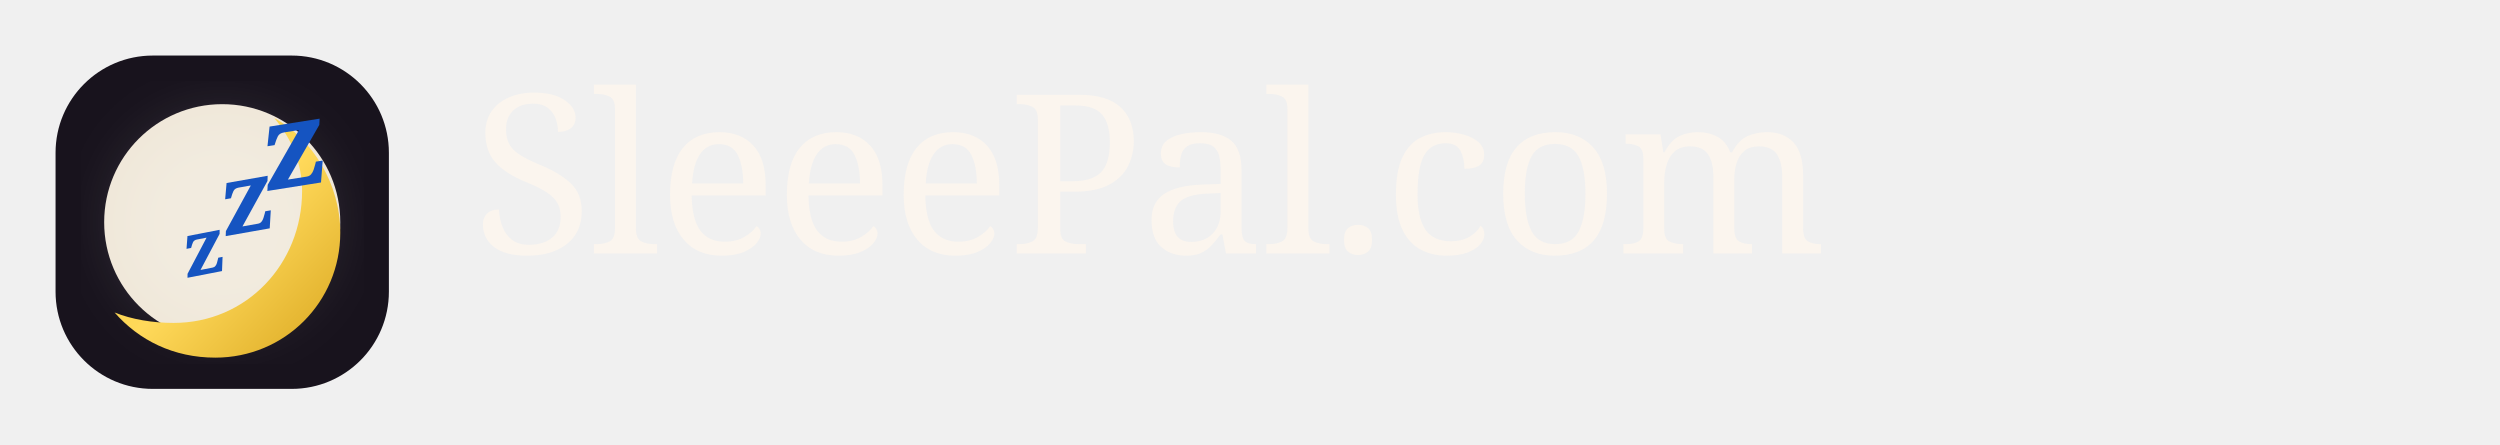
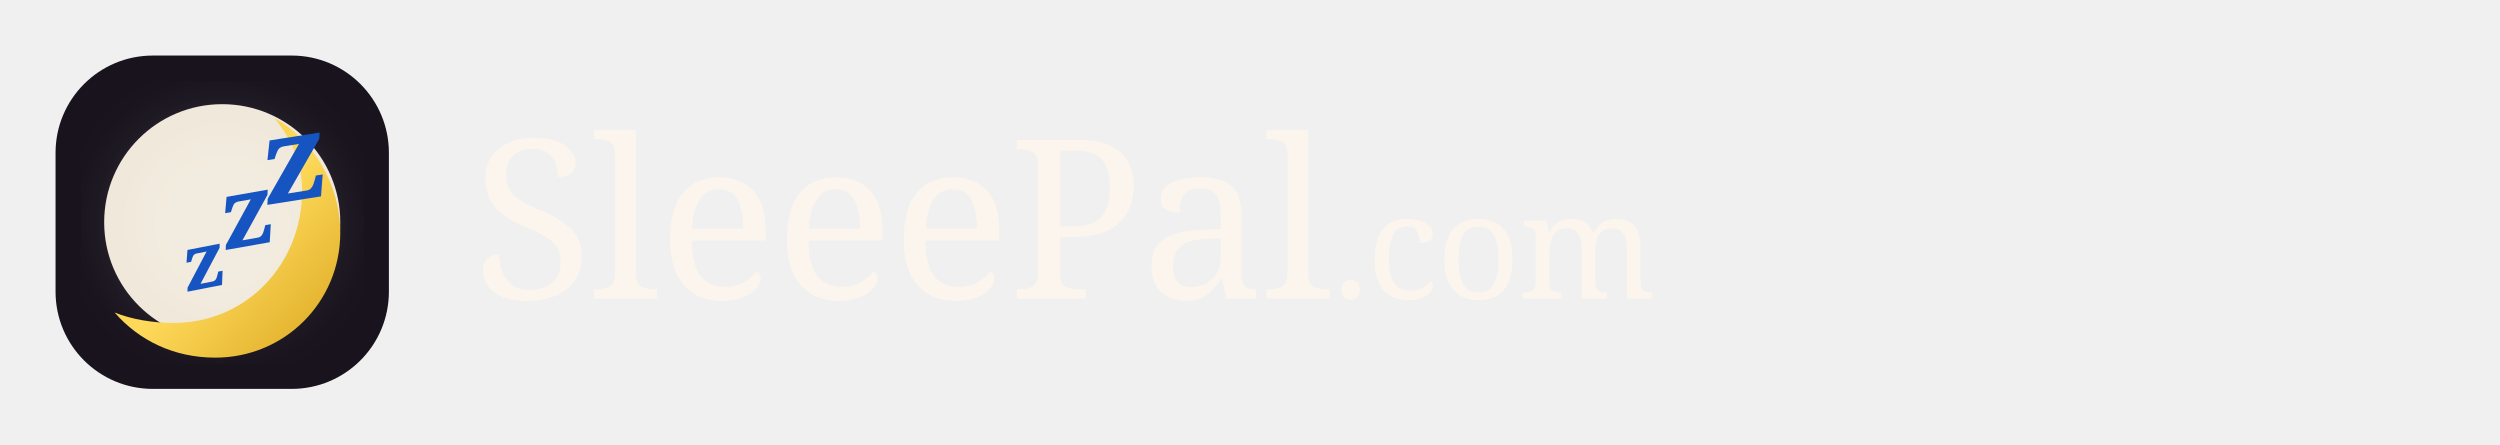
<svg xmlns="http://www.w3.org/2000/svg" viewBox="0 0 720 128" width="720" height="128">
  <defs>
    <linearGradient id="goldGrad2" x1="0%" y1="0%" x2="100%" y2="100%">
      <stop offset="0%" stop-color="#f0c934" />
      <stop offset="50%" stop-color="#ffd95a" />
      <stop offset="100%" stop-color="#d9a61f" />
    </linearGradient>
    <filter id="softGlow2" x="-20%" y="-20%" width="140%" height="140%">
      <feGaussianBlur stdDeviation="8" />
    </filter>
  </defs>
  <g transform="translate(16, 16)">
    <rect x="0" y="0" width="96" height="96" rx="28" fill="#18131d" />
    <ellipse cx="48" cy="48" rx="34" ry="34" fill="#f8efe0" opacity="0.96" />
    <ellipse cx="48" cy="48" rx="29" ry="29" fill="#ffffff" opacity="0.18" filter="url(#softGlow2)" />
    <path d="M63 18              C74 24 82 37 82 51              C82 71 66 87 46 87              C34 87 24 82 17 74              C22 76 28 77 34 77              C55 77 71 60 71 39              C71 31 68 24 63 18 Z" fill="url(#goldGrad2)" />
    <g fill="#1554c1" font-family="'Georgia',serif" font-style="italic" font-weight="700">
-       <text x="38" y="64" font-size="22" transform="rotate(-11 38 64)">z</text>
-       <text x="49" y="52" font-size="28" transform="rotate(-10 49 52)">z</text>
-       <text x="61" y="39" font-size="34" transform="rotate(-9 61 39)">z</text>
+       <text x="38" y="68" font-size="22" transform="rotate(-11 38 68)">z</text>
+       <text x="49" y="56" font-size="28" transform="rotate(-10 49 56)">z</text>
+       <text x="61" y="43" font-size="34" transform="rotate(-9 61 43)">z</text>
    </g>
  </g>
-   <text x="136" y="73" font-family="'Cormorant Garamond','Georgia',serif" font-size="64" font-weight="500" letter-spacing="-0.6" fill="#fbf5ee">SleeePal.com</text>
+   <text x="136" y="86" font-family="'Cormorant Garamond','Georgia',serif" font-size="64" font-weight="500" letter-spacing="-0.6" fill="#fbf5ee">SleeePal<tspan font-size="42">.com</tspan>
+   </text>
</svg>
